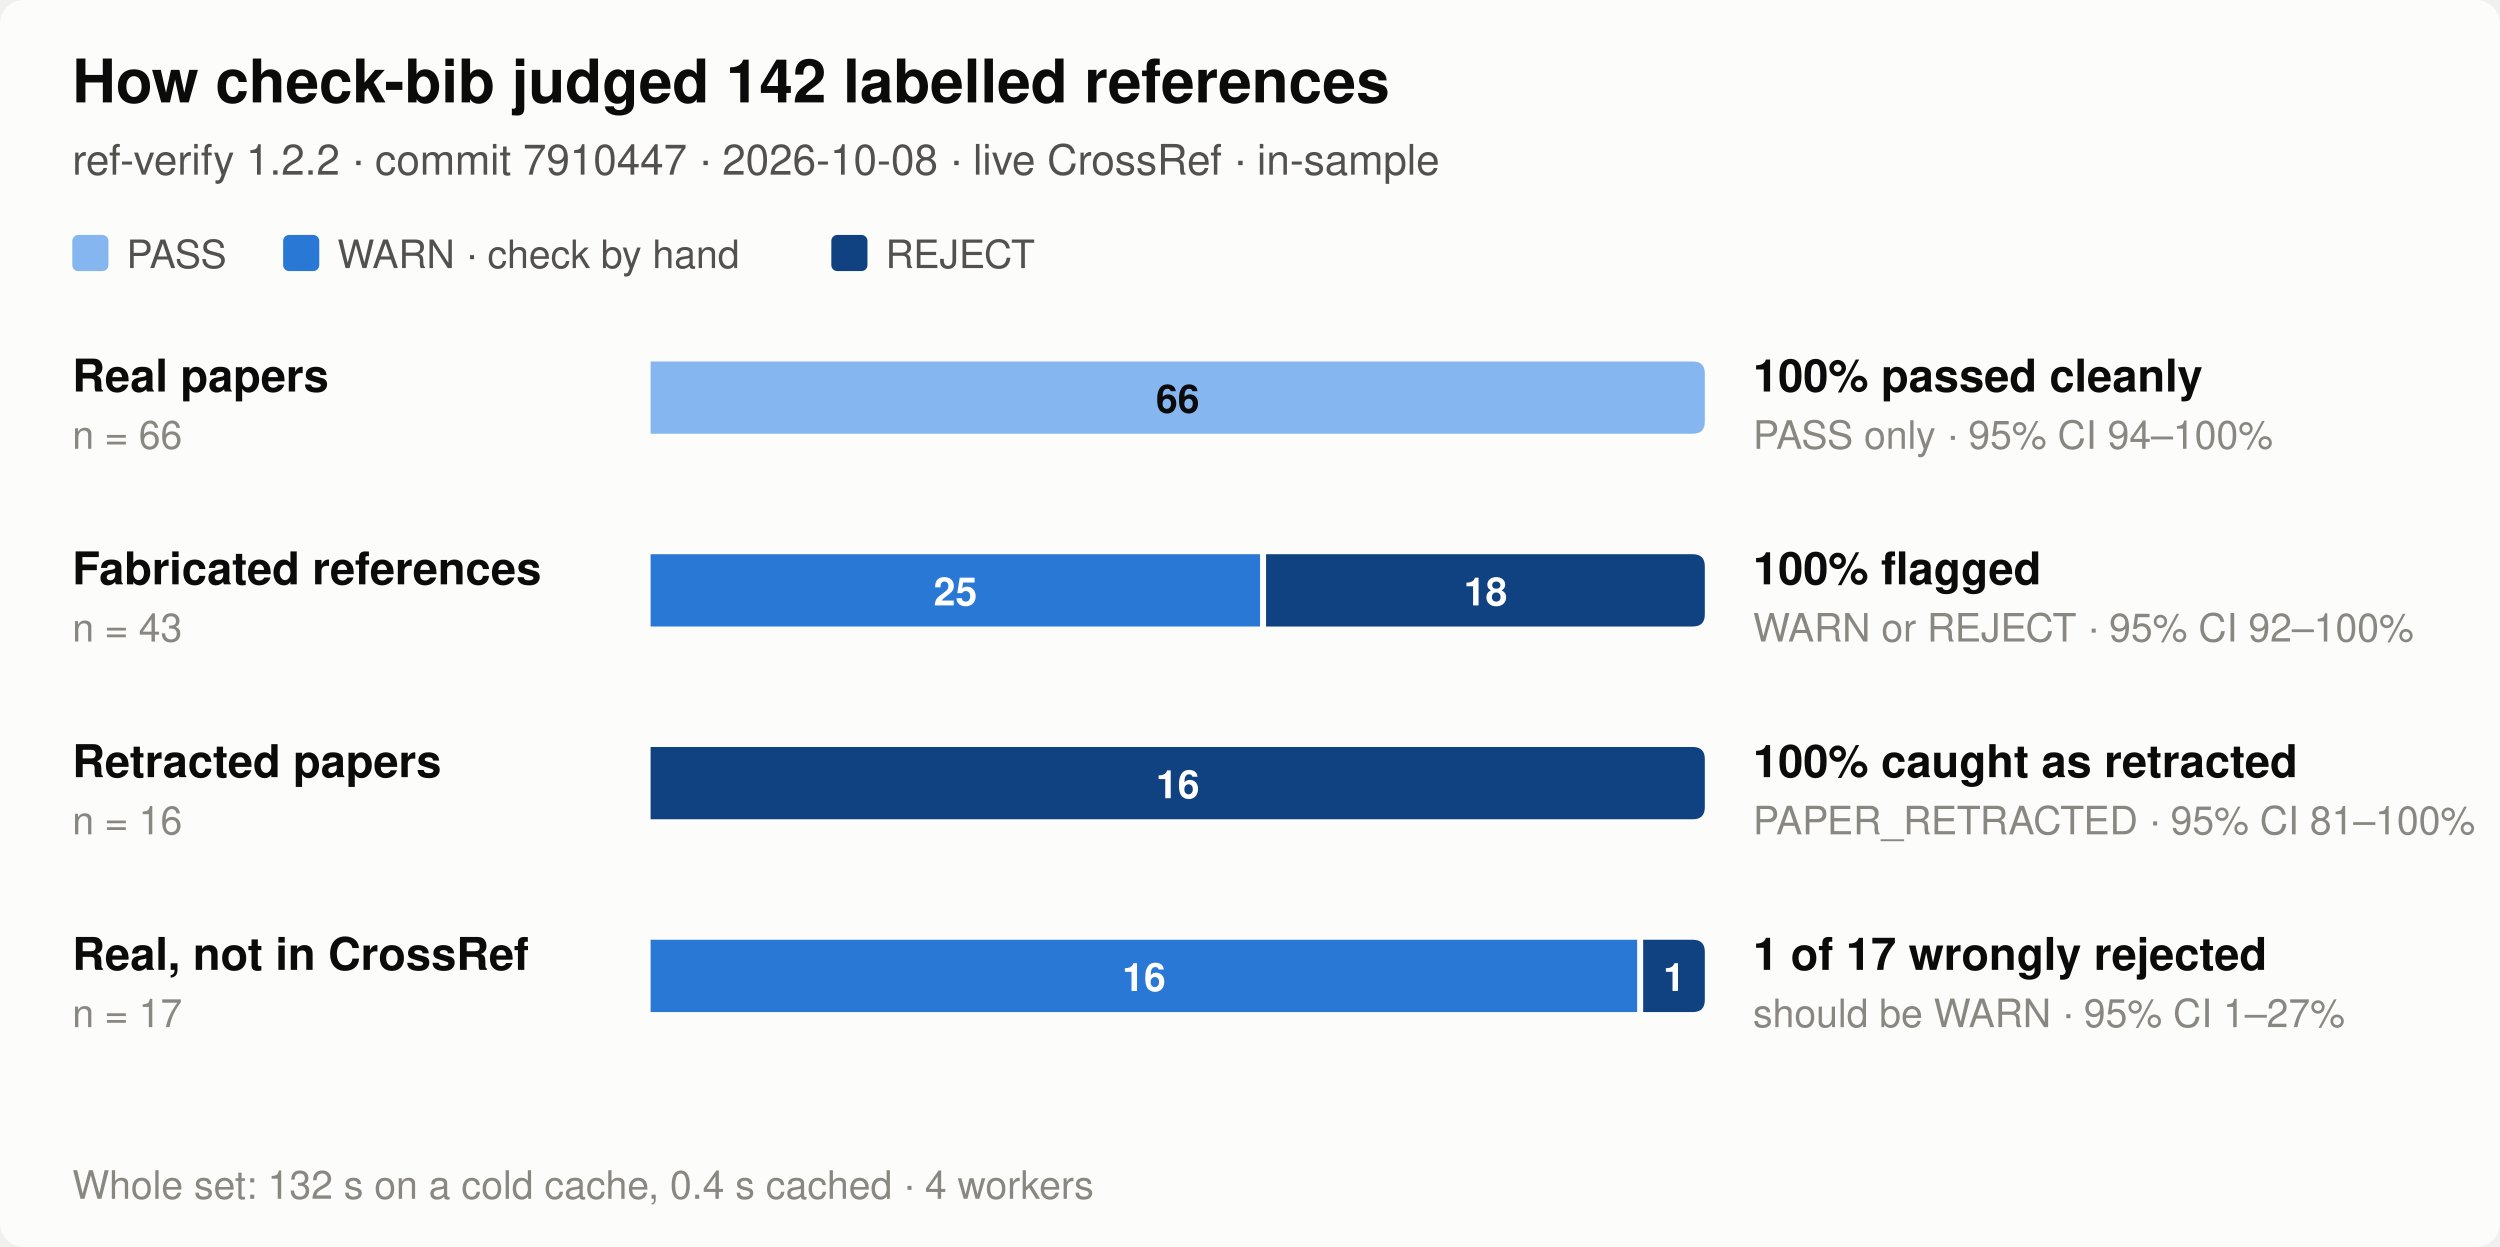
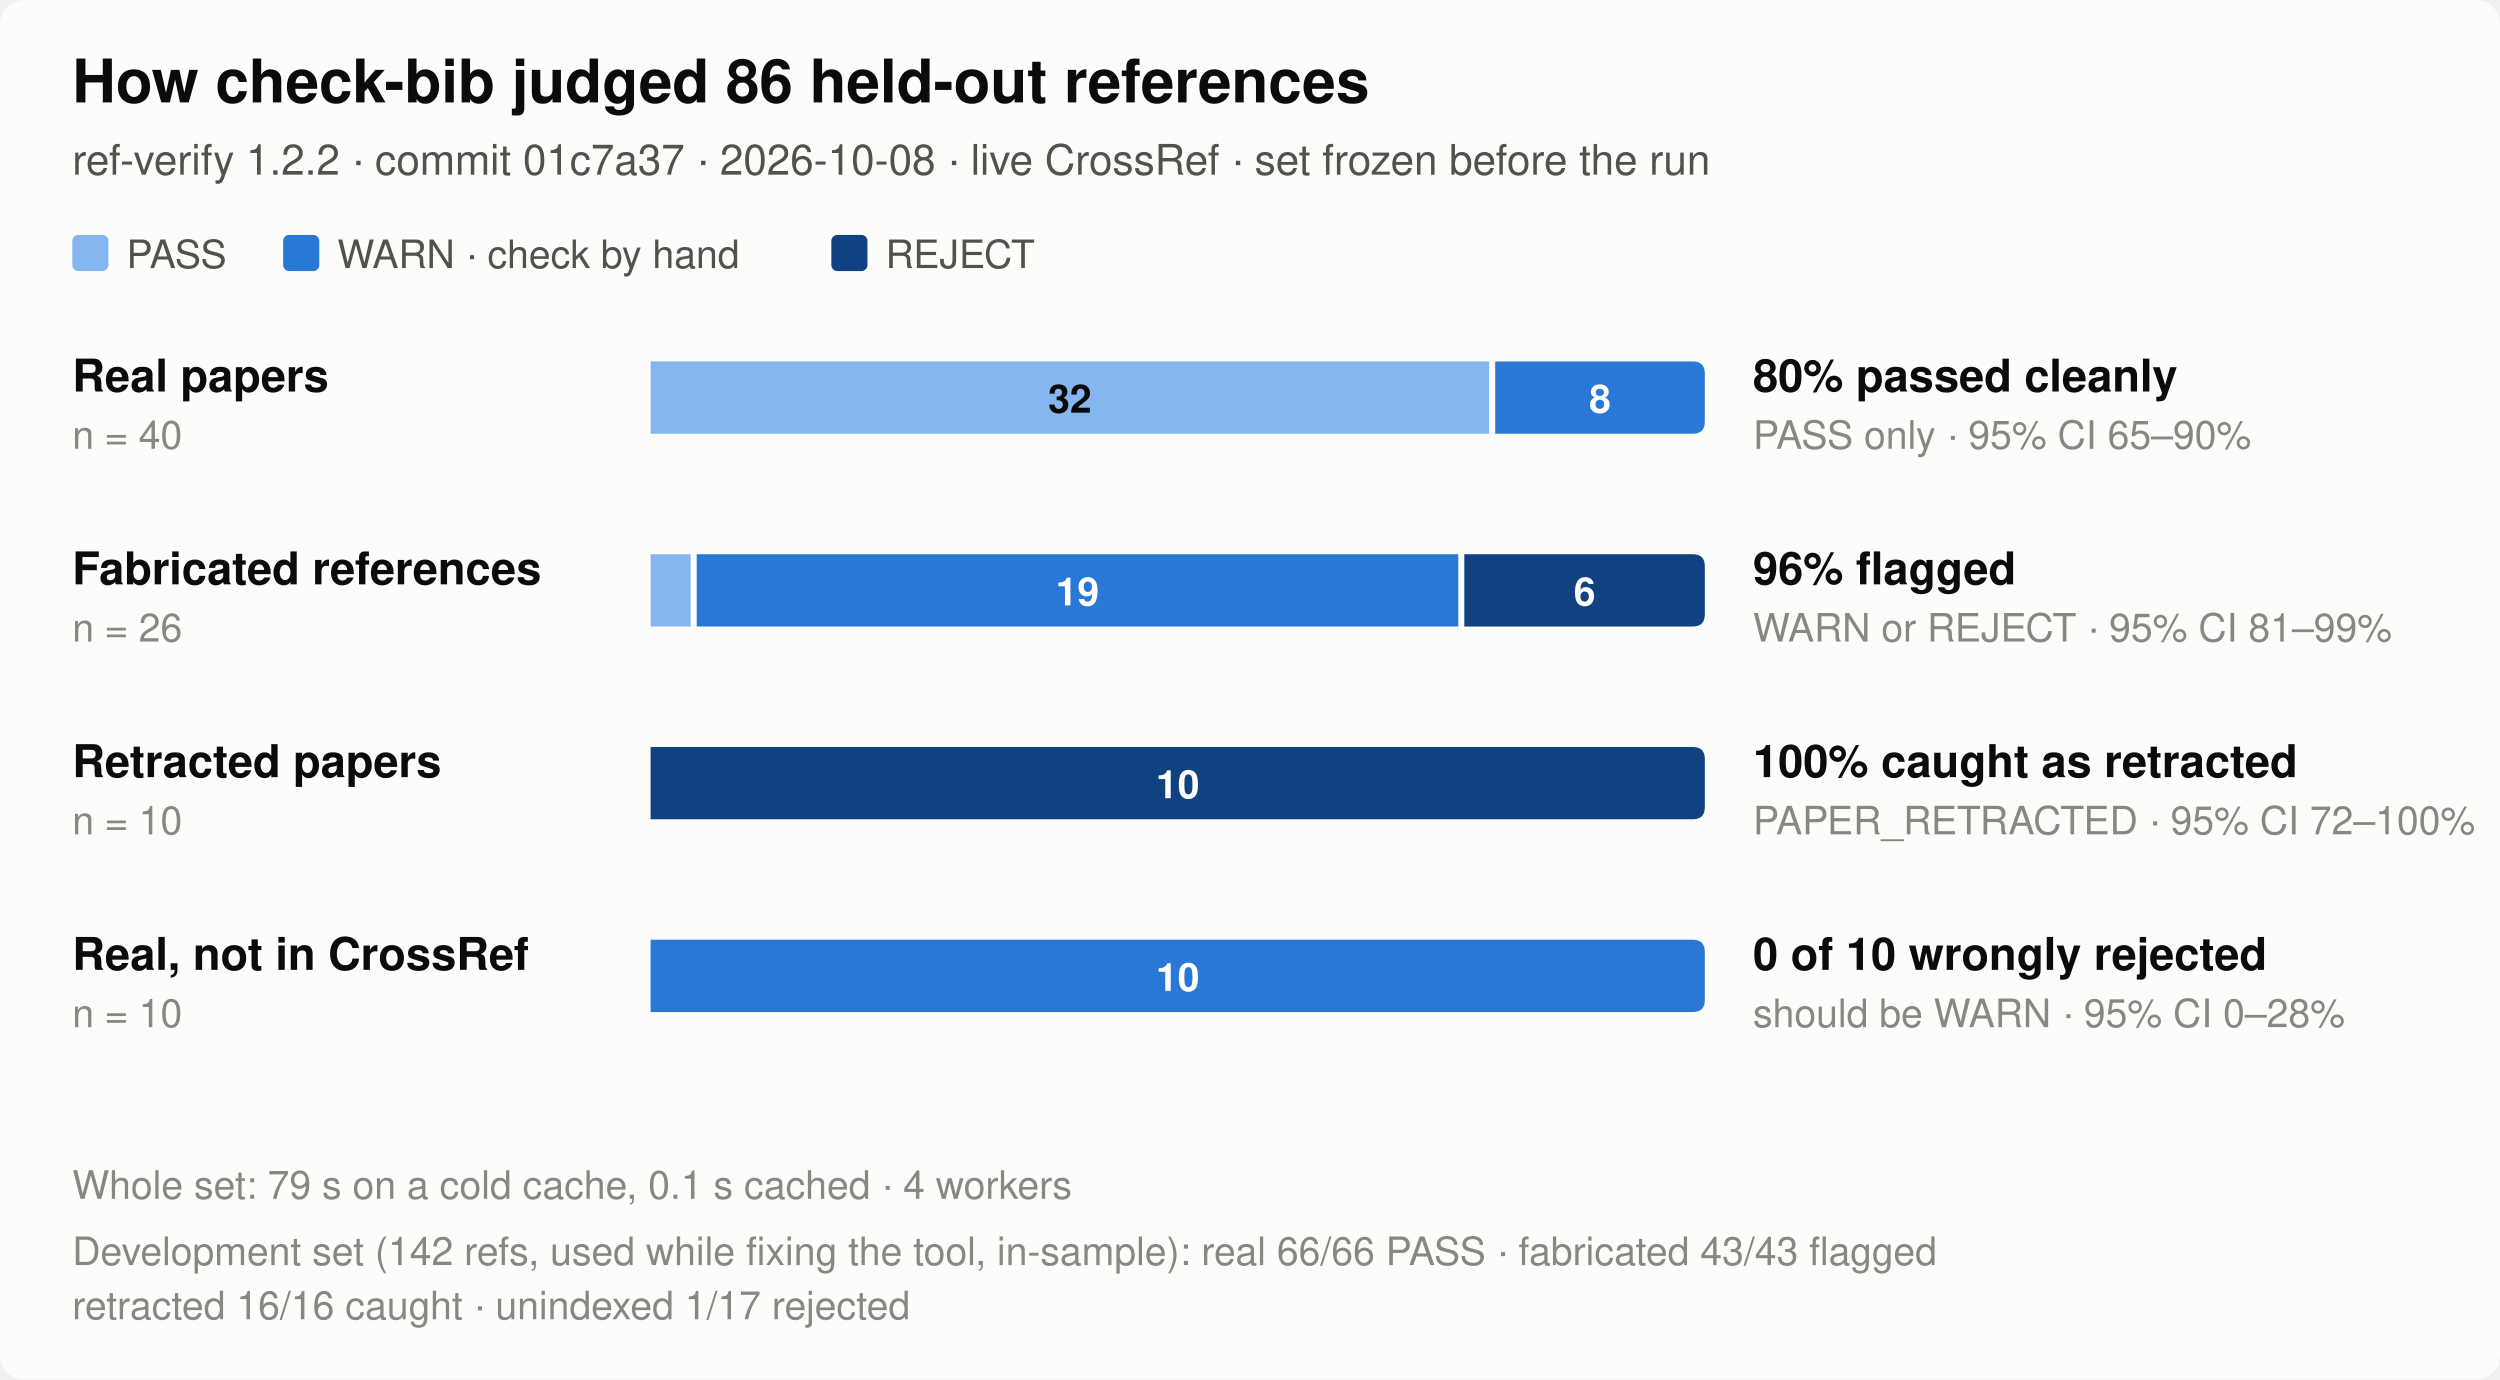
- <svg xmlns="http://www.w3.org/2000/svg" width="830" height="414" viewBox="0 0 830 414" role="img" aria-labelledby="t d" font-family="system-ui, -apple-system, 'Segoe UI', Helvetica, Arial, sans-serif">
-   <rect width="830" height="414" rx="8" fill="#fcfcfb" />
-   <text x="24.0" y="34.0" fill="#0b0b0b" font-size="20" font-weight="600" text-anchor="start">How check-bib judged 142 labelled references</text>
-   <text x="24.0" y="58.0" fill="#52514e" font-size="14" font-weight="400" text-anchor="start">ref-verify 1.2.2 · commit 7910447 · 2026-10-08 · live CrossRef · in-sample</text>
+ <svg xmlns="http://www.w3.org/2000/svg" width="830" height="458" viewBox="0 0 830 458" role="img" aria-labelledby="t d" font-family="system-ui, -apple-system, 'Segoe UI', Helvetica, Arial, sans-serif">
+   <rect width="830" height="458" rx="8" fill="#fcfcfb" />
+   <text x="24.0" y="34.0" fill="#0b0b0b" font-size="20" font-weight="600" text-anchor="start">How check-bib judged 86 held-out references</text>
+   <text x="24.0" y="58.0" fill="#52514e" font-size="14" font-weight="400" text-anchor="start">ref-verify 1.2.2 · commit 01c7a37 · 2026-10-08 · live CrossRef · set frozen before the run</text>
  <rect x="24.0" y="78" width="12" height="12" rx="2" fill="#86b6ef" />
  <text x="42.0" y="89.0" fill="#52514e" font-size="13" font-weight="400" text-anchor="start">PASS</text>
  <rect x="94.0" y="78" width="12" height="12" rx="2" fill="#2a78d6" />
  <text x="112.0" y="89.0" fill="#52514e" font-size="13" font-weight="400" text-anchor="start">WARN · check by hand</text>
  <rect x="276.0" y="78" width="12" height="12" rx="2" fill="#104281" />
  <text x="294.0" y="89.0" fill="#52514e" font-size="13" font-weight="400" text-anchor="start">REJECT</text>
  <text x="24.0" y="130.0" fill="#0b0b0b" font-size="15" font-weight="600" text-anchor="start">Real papers</text>
-   <text x="24.0" y="149.0" fill="#898781" font-size="13" font-weight="400" text-anchor="start">n = 66</text>
-   <path d="M216.00,120.00 H562.00 Q566.00,120.00 566.00,124.00 V140.00 Q566.00,144.00 562.00,144.00 H216.00 Z" fill="#86b6ef" />
-   <text x="391.0" y="137.0" fill="#0b0b0b" font-size="13" font-weight="600" text-anchor="middle">66</text>
-   <text x="582.0" y="130.0" fill="#0b0b0b" font-size="15" font-weight="600" text-anchor="start">100% passed cleanly</text>
-   <text x="582.0" y="149.0" fill="#898781" font-size="13" font-weight="400" text-anchor="start">PASS only · 95% CI 94–100%</text>
+   <text x="24.0" y="149.0" fill="#898781" font-size="13" font-weight="400" text-anchor="start">n = 40</text>
+   <path d="M216.00,120.00 H494.40 Q494.40,120.00 494.40,120.00 V144.00 Q494.40,144.00 494.40,144.00 H216.00 Z" fill="#86b6ef" />
+   <text x="355.2" y="137.0" fill="#0b0b0b" font-size="13" font-weight="600" text-anchor="middle">32</text>
+   <path d="M496.40,120.00 H562.00 Q566.00,120.00 566.00,124.00 V140.00 Q566.00,144.00 562.00,144.00 H496.40 Z" fill="#2a78d6" />
+   <text x="531.2" y="137.0" fill="#ffffff" font-size="13" font-weight="600" text-anchor="middle">8</text>
+   <text x="582.0" y="130.0" fill="#0b0b0b" font-size="15" font-weight="600" text-anchor="start">80% passed cleanly</text>
+   <text x="582.0" y="149.0" fill="#898781" font-size="13" font-weight="400" text-anchor="start">PASS only · 95% CI 65–90%</text>
  <text x="24.0" y="194.0" fill="#0b0b0b" font-size="15" font-weight="600" text-anchor="start">Fabricated references</text>
-   <text x="24.0" y="213.0" fill="#898781" font-size="13" font-weight="400" text-anchor="start">n = 43</text>
-   <path d="M216.00,184.00 H418.33 Q418.33,184.00 418.33,184.00 V208.00 Q418.33,208.00 418.33,208.00 H216.00 Z" fill="#2a78d6" />
-   <text x="317.2" y="201.0" fill="#ffffff" font-size="13" font-weight="600" text-anchor="middle">25</text>
-   <path d="M420.33,184.00 H562.00 Q566.00,184.00 566.00,188.00 V204.00 Q566.00,208.00 562.00,208.00 H420.33 Z" fill="#104281" />
-   <text x="493.2" y="201.0" fill="#ffffff" font-size="13" font-weight="600" text-anchor="middle">18</text>
-   <text x="582.0" y="194.0" fill="#0b0b0b" font-size="15" font-weight="600" text-anchor="start">100% flagged</text>
-   <text x="582.0" y="213.0" fill="#898781" font-size="13" font-weight="400" text-anchor="start">WARN or REJECT · 95% CI 92–100%</text>
+   <text x="24.0" y="213.0" fill="#898781" font-size="13" font-weight="400" text-anchor="start">n = 26</text>
+   <path d="M216.00,184.00 H229.31 Q229.31,184.00 229.31,184.00 V208.00 Q229.31,208.00 229.31,208.00 H216.00 Z" fill="#86b6ef" />
+   <path d="M231.31,184.00 H484.15 Q484.15,184.00 484.15,184.00 V208.00 Q484.15,208.00 484.15,208.00 H231.31 Z" fill="#2a78d6" />
+   <text x="357.7" y="201.0" fill="#ffffff" font-size="13" font-weight="600" text-anchor="middle">19</text>
+   <path d="M486.15,184.00 H562.00 Q566.00,184.00 566.00,188.00 V204.00 Q566.00,208.00 562.00,208.00 H486.15 Z" fill="#104281" />
+   <text x="526.1" y="201.0" fill="#ffffff" font-size="13" font-weight="600" text-anchor="middle">6</text>
+   <text x="582.0" y="194.0" fill="#0b0b0b" font-size="15" font-weight="600" text-anchor="start">96% flagged</text>
+   <text x="582.0" y="213.0" fill="#898781" font-size="13" font-weight="400" text-anchor="start">WARN or REJECT · 95% CI 81–99%</text>
  <text x="24.0" y="258.0" fill="#0b0b0b" font-size="15" font-weight="600" text-anchor="start">Retracted papers</text>
-   <text x="24.0" y="277.0" fill="#898781" font-size="13" font-weight="400" text-anchor="start">n = 16</text>
+   <text x="24.0" y="277.0" fill="#898781" font-size="13" font-weight="400" text-anchor="start">n = 10</text>
  <path d="M216.00,248.00 H562.00 Q566.00,248.00 566.00,252.00 V268.00 Q566.00,272.00 562.00,272.00 H216.00 Z" fill="#104281" />
-   <text x="391.0" y="265.0" fill="#ffffff" font-size="13" font-weight="600" text-anchor="middle">16</text>
+   <text x="391.0" y="265.0" fill="#ffffff" font-size="13" font-weight="600" text-anchor="middle">10</text>
  <text x="582.0" y="258.0" fill="#0b0b0b" font-size="15" font-weight="600" text-anchor="start">100% caught as retracted</text>
-   <text x="582.0" y="277.0" fill="#898781" font-size="13" font-weight="400" text-anchor="start">PAPER_RETRACTED · 95% CI 81–100%</text>
+   <text x="582.0" y="277.0" fill="#898781" font-size="13" font-weight="400" text-anchor="start">PAPER_RETRACTED · 95% CI 72–100%</text>
  <text x="24.0" y="322.0" fill="#0b0b0b" font-size="15" font-weight="600" text-anchor="start">Real, not in CrossRef</text>
-   <text x="24.0" y="341.0" fill="#898781" font-size="13" font-weight="400" text-anchor="start">n = 17</text>
-   <path d="M216.00,312.00 H543.53 Q543.53,312.00 543.53,312.00 V336.00 Q543.53,336.00 543.53,336.00 H216.00 Z" fill="#2a78d6" />
-   <text x="379.8" y="329.0" fill="#ffffff" font-size="13" font-weight="600" text-anchor="middle">16</text>
-   <path d="M545.53,312.00 H562.00 Q566.00,312.00 566.00,316.00 V332.00 Q566.00,336.00 562.00,336.00 H545.53 Z" fill="#104281" />
-   <text x="555.8" y="329.0" fill="#ffffff" font-size="13" font-weight="600" text-anchor="middle">1</text>
-   <text x="582.0" y="322.0" fill="#0b0b0b" font-size="15" font-weight="600" text-anchor="start">1 of 17 wrongly rejected</text>
-   <text x="582.0" y="341.0" fill="#898781" font-size="13" font-weight="400" text-anchor="start">should be WARN · 95% CI 1–27%</text>
-   <text x="24.0" y="398.0" fill="#898781" font-size="13" font-weight="400" text-anchor="start">Whole set: 132 s on a cold cache, 0.4 s cached · 4 workers</text>
+   <text x="24.0" y="341.0" fill="#898781" font-size="13" font-weight="400" text-anchor="start">n = 10</text>
+   <path d="M216.00,312.00 H562.00 Q566.00,312.00 566.00,316.00 V332.00 Q566.00,336.00 562.00,336.00 H216.00 Z" fill="#2a78d6" />
+   <text x="391.0" y="329.0" fill="#ffffff" font-size="13" font-weight="600" text-anchor="middle">10</text>
+   <text x="582.0" y="322.0" fill="#0b0b0b" font-size="15" font-weight="600" text-anchor="start">0 of 10 wrongly rejected</text>
+   <text x="582.0" y="341.0" fill="#898781" font-size="13" font-weight="400" text-anchor="start">should be WARN · 95% CI 0–28%</text>
+   <text x="24.0" y="398.0" fill="#898781" font-size="13" font-weight="400" text-anchor="start">Whole set: 79 s on a cold cache, 0.1 s cached · 4 workers</text>
+   <text x="24.0" y="420.0" fill="#898781" font-size="13" font-weight="400" text-anchor="start">Development set (142 refs, used while fixing the tool, in-sample): real 66/66 PASS · fabricated 43/43 flagged</text>
+   <text x="24.0" y="438.0" fill="#898781" font-size="13" font-weight="400" text-anchor="start">retracted 16/16 caught · unindexed 1/17 rejected</text>
</svg>
